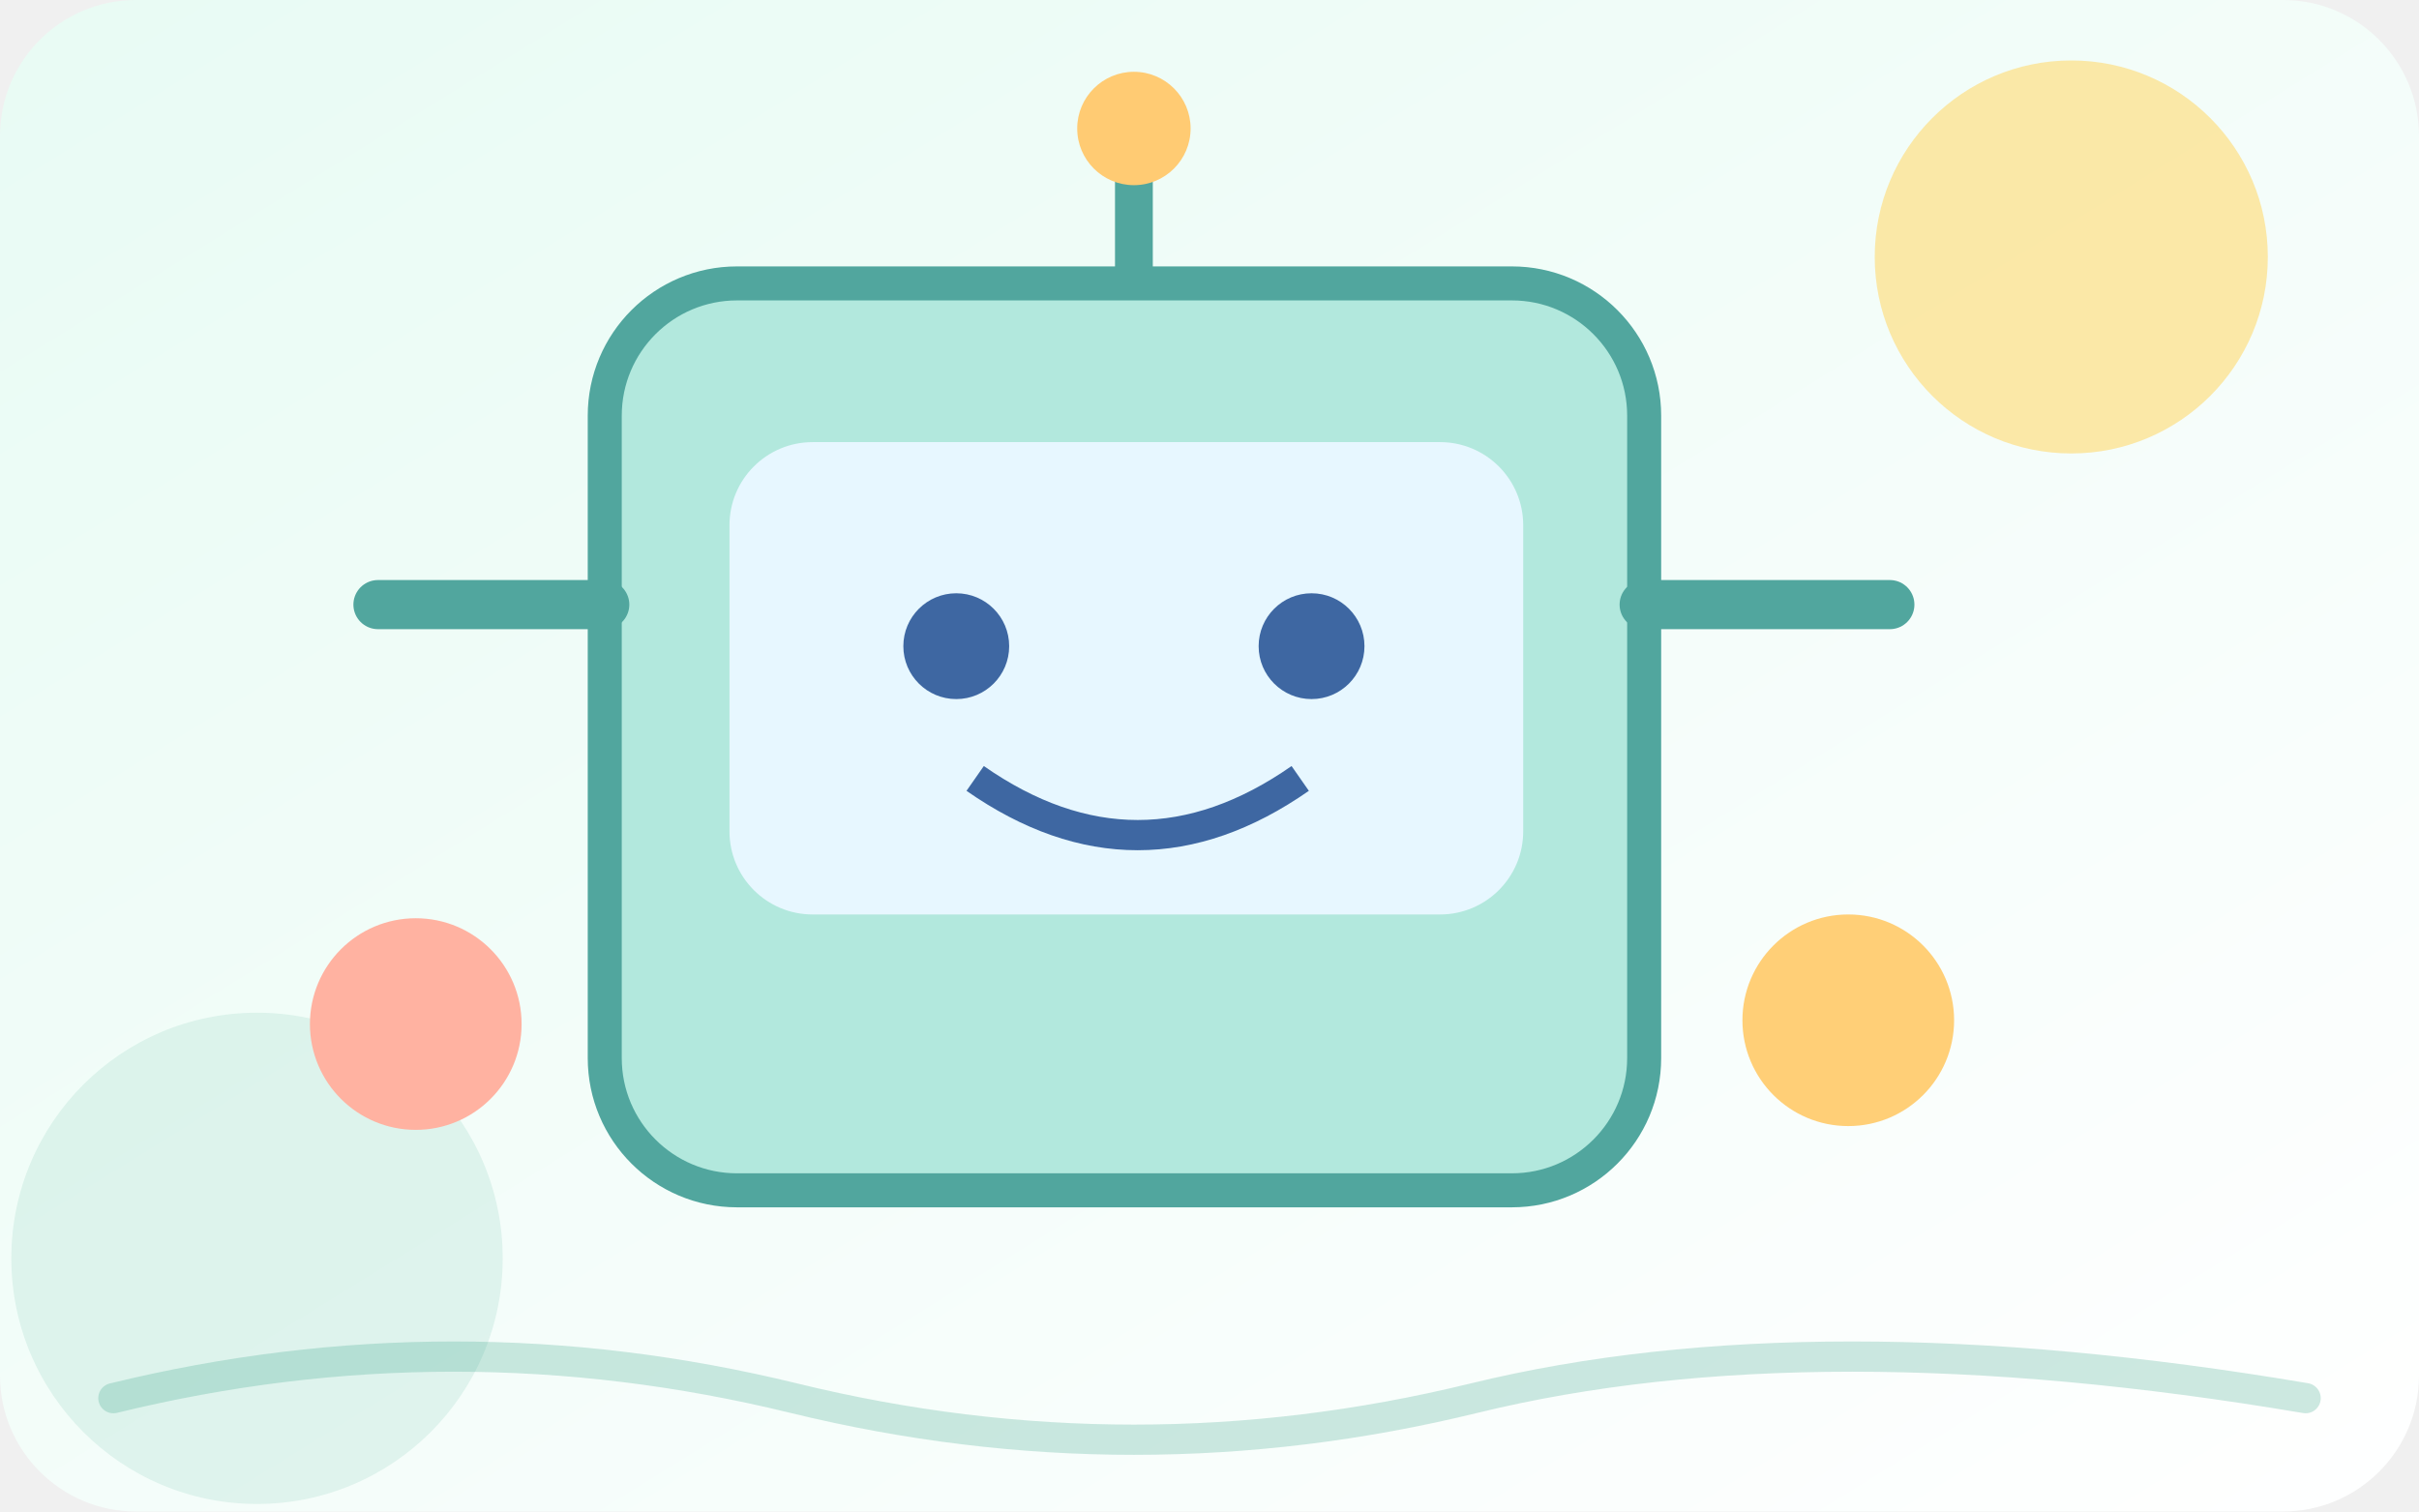
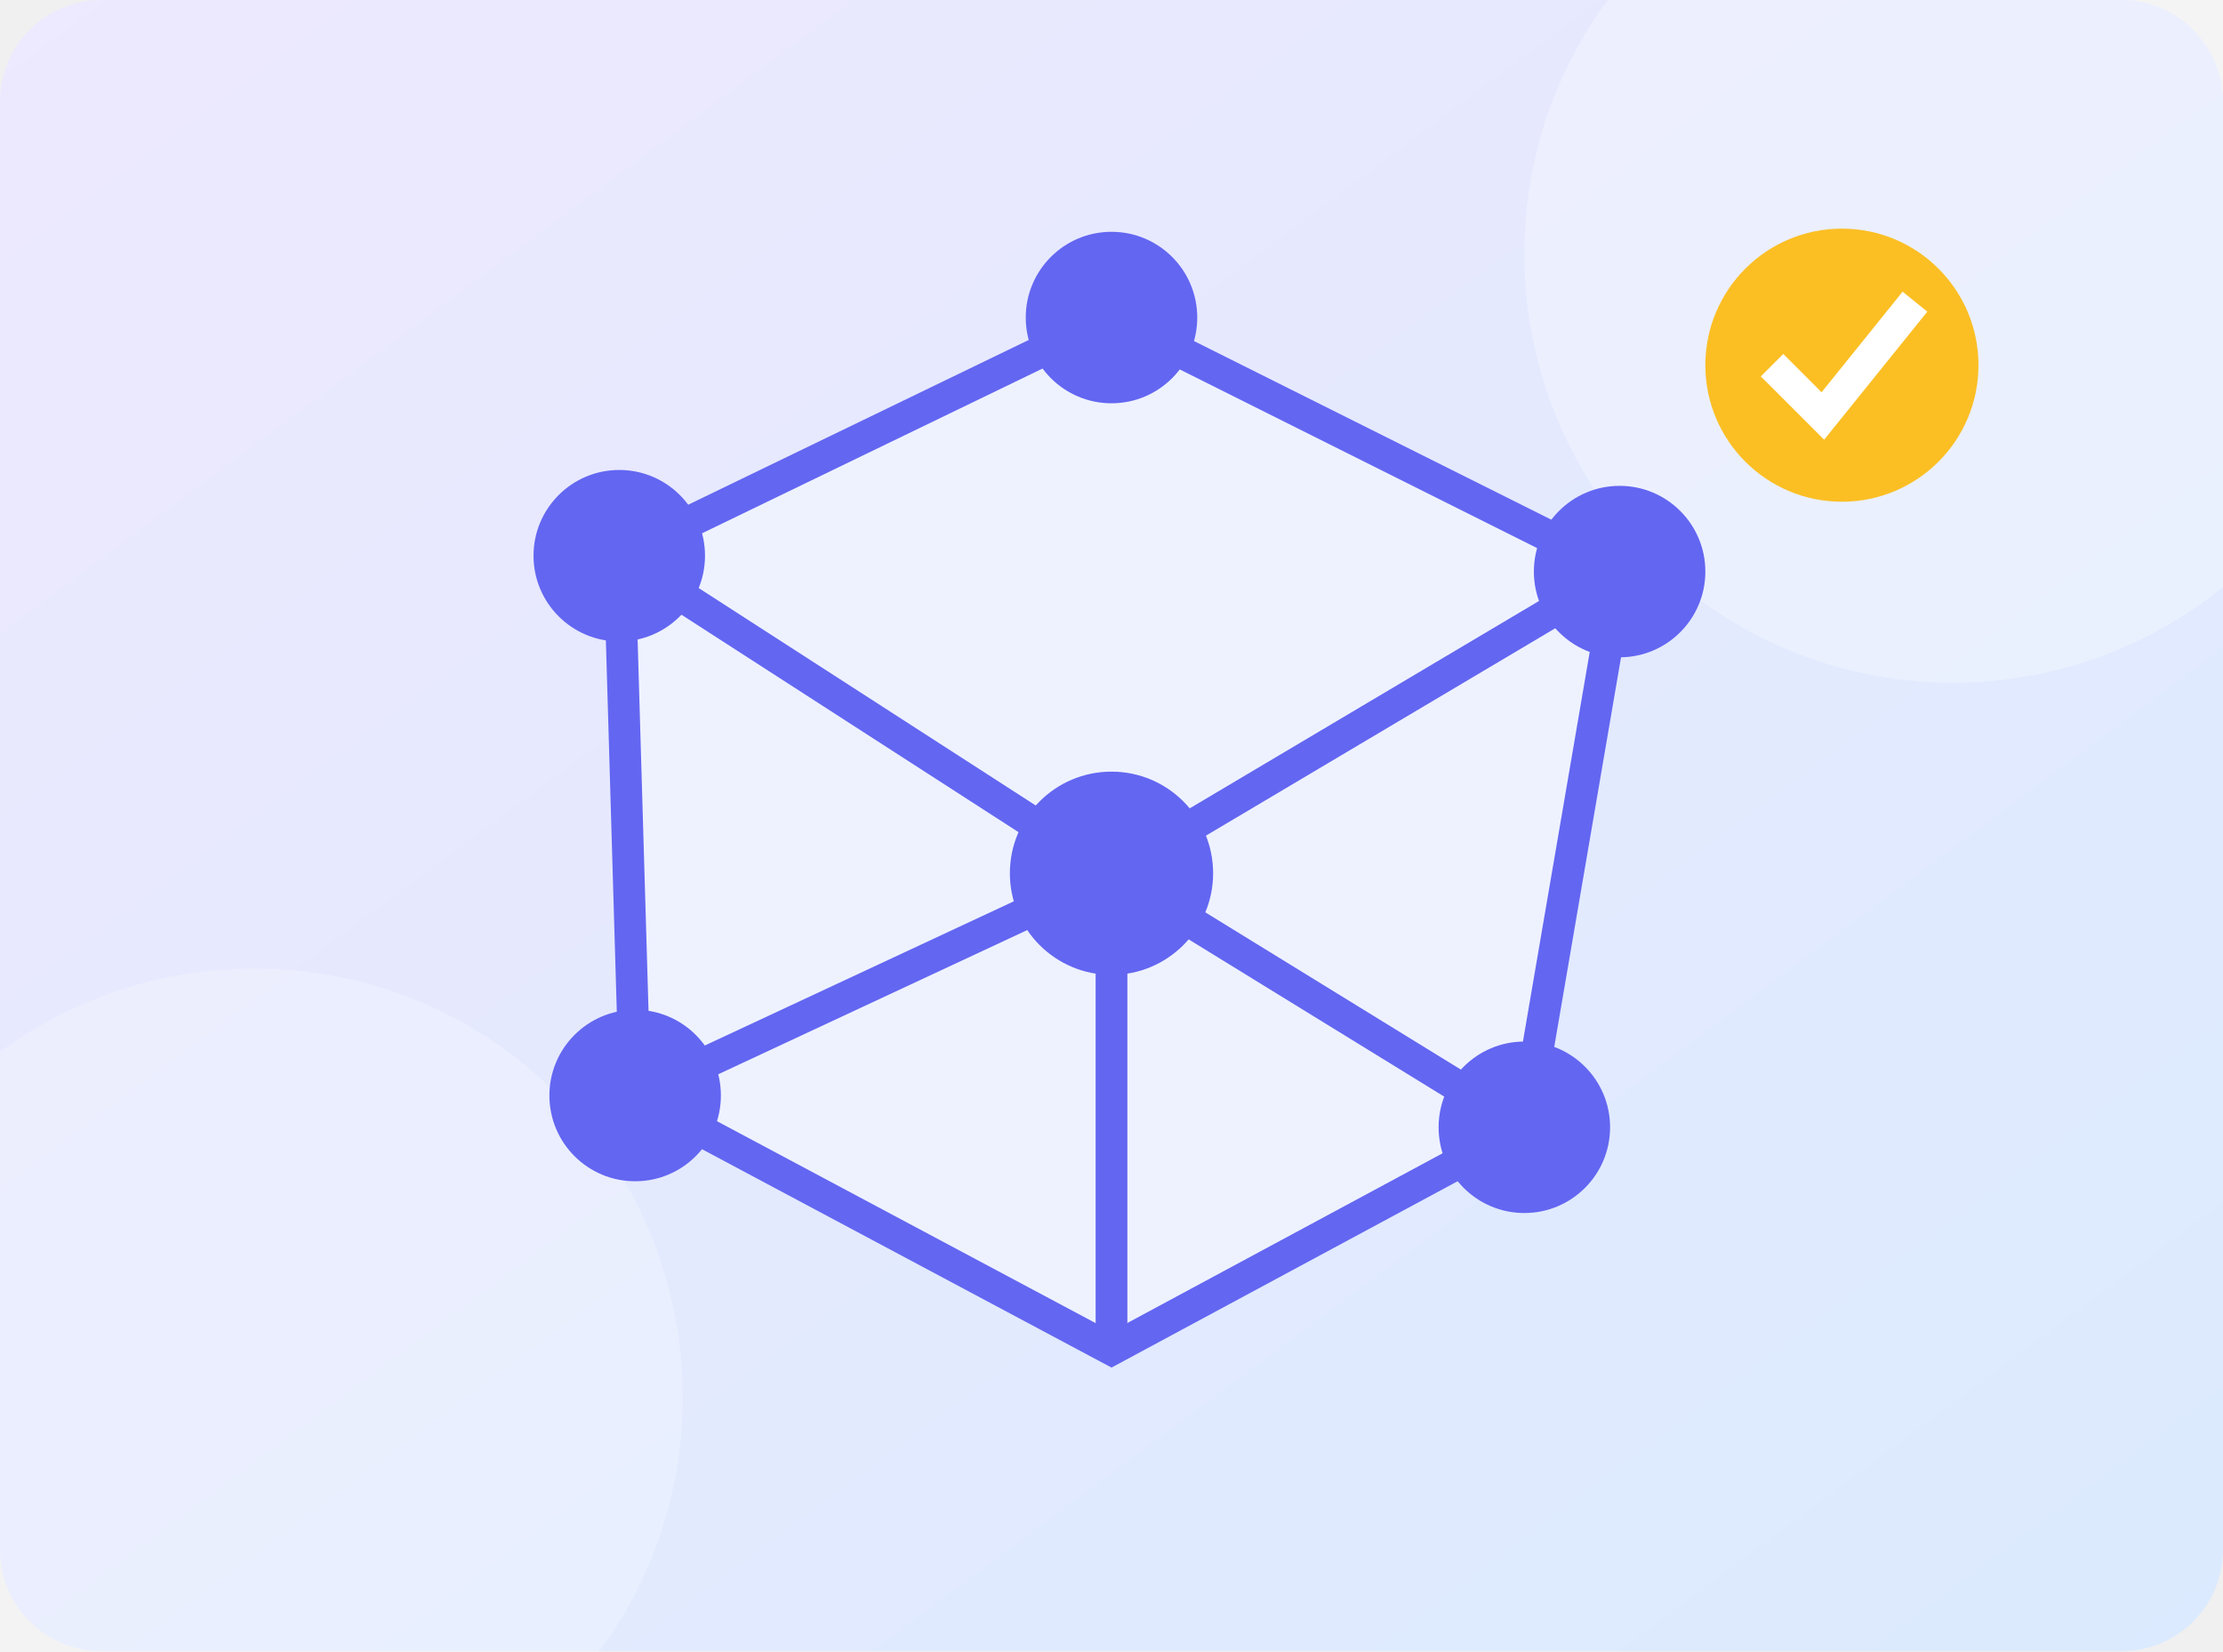
- <svg xmlns="http://www.w3.org/2000/svg" viewBox="0 0 640 400" role="img" aria-label="Ілюстрація до теми Як навчається штучний інтелект">
+ <svg xmlns="http://www.w3.org/2000/svg" viewBox="0 0 700 520" role="img">
  <defs>
    <linearGradient id="bg" x2="1" y2="1">
-       <stop stop-color="#e8fbf4" />
-       <stop offset="1" stop-color="#ffffff" />
+       <stop stop-color="#ede9fe" />
+       <stop offset="1" stop-color="#dbeafe" />
    </linearGradient>
  </defs>
-   <rect width="640" height="400" rx="36" fill="url(#bg)" />
-   <circle cx="548" cy="68" r="52" fill="#ffda70" opacity=".6" />
-   <circle cx="68" cy="333" r="65" fill="#39a789" opacity=".12" />
-   <rect x="160" y="75" width="275" height="240" rx="35" fill="#b2e8dd" stroke="#51a69e" stroke-width="9" />
-   <rect x="193" y="117" width="210" height="125" rx="22" fill="#e7f7ff" />
-   <circle cx="253" cy="171" r="14" fill="#3e67a2" />
-   <circle cx="347" cy="171" r="14" fill="#3e67a2" />
-   <path d="M258 206q43 30 86 0" fill="none" stroke="#3e67a2" stroke-width="8" />
-   <path d="M300 73V42" stroke="#51a69e" stroke-width="10" />
-   <circle cx="300" cy="34" r="15" fill="#ffcb73" />
-   <path d="M160 160H100M435 160h65" stroke="#51a69e" stroke-width="13" stroke-linecap="round" />
-   <circle cx="110" cy="271" r="28" fill="#ffb2a1" />
-   <circle cx="489" cy="270" r="28" fill="#ffcf77" />
-   <path d="M30 370q90-22 180 0t180 0t220 0" fill="none" stroke="#39a789" stroke-opacity=".25" stroke-width="8" stroke-linecap="round" />
+   <rect width="700" height="520" rx="32" fill="url(#bg)" />
+   <circle cx="615" cy="80" r="135" fill="white" opacity=".28" />
+   <circle cx="80" cy="440" r="135" fill="white" opacity=".22" />
+   <g stroke="#6366f1" stroke-width="10">
+     <path d="M195 175L350 100L510 180L480 355L350 425L200 345Z" fill="#eef2ff" />
+     <path d="M195 175L350 275L510 180M350 275V425M200 345L350 275L480 355" fill="none" />
+   </g>
+   <g fill="#6366f1">
+     <circle cx="195" cy="175" r="27" />
+     <circle cx="350" cy="100" r="27" />
+     <circle cx="510" cy="180" r="27" />
+     <circle cx="350" cy="275" r="32" />
+     <circle cx="200" cy="345" r="27" />
+     <circle cx="480" cy="355" r="27" />
+   </g>
+   <circle cx="580" cy="115" r="43" fill="#fbbf24" />
+   <path d="M558 115l16 16 29-36" stroke="white" stroke-width="10" fill="none" />
</svg>
